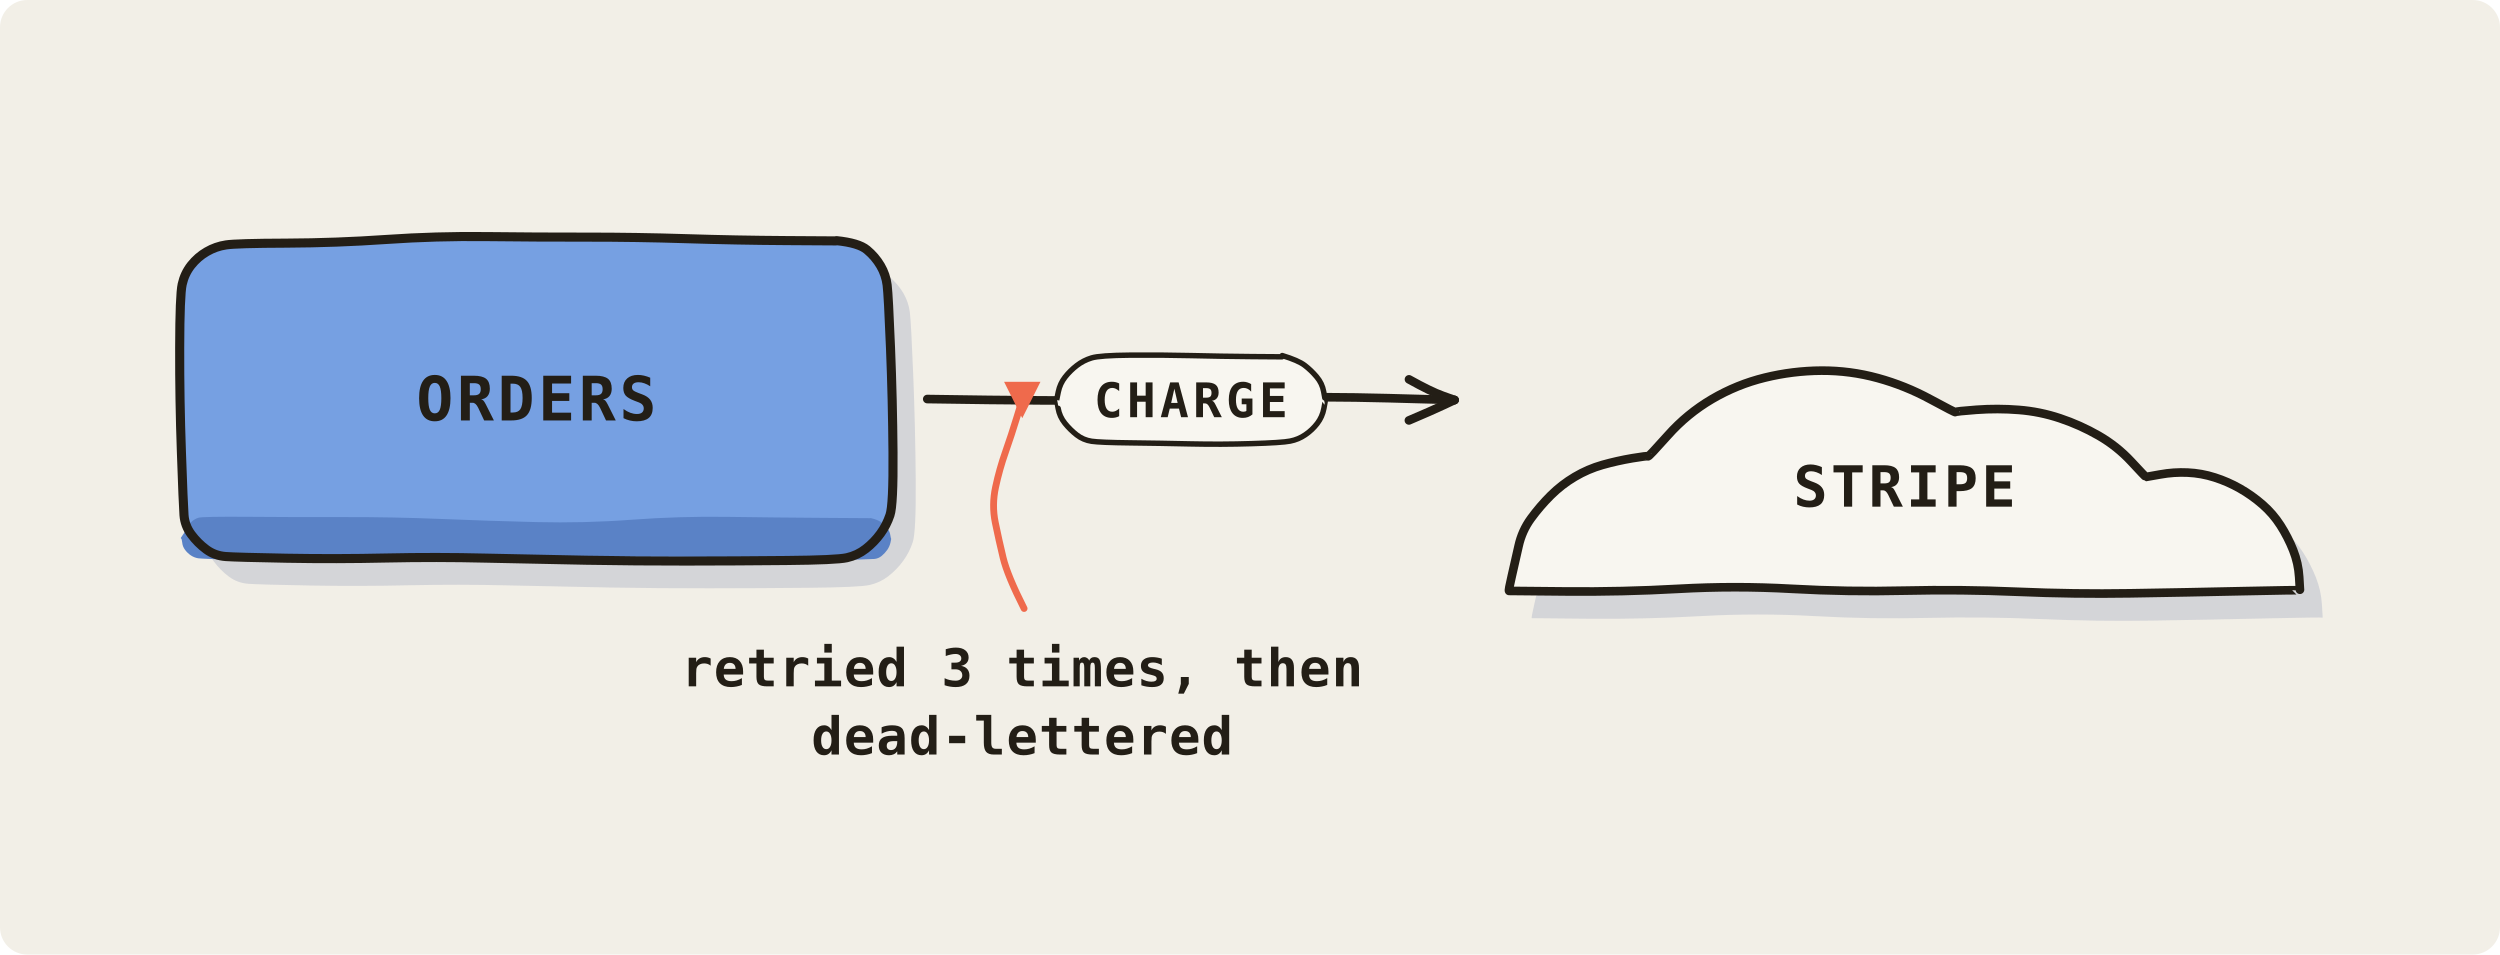
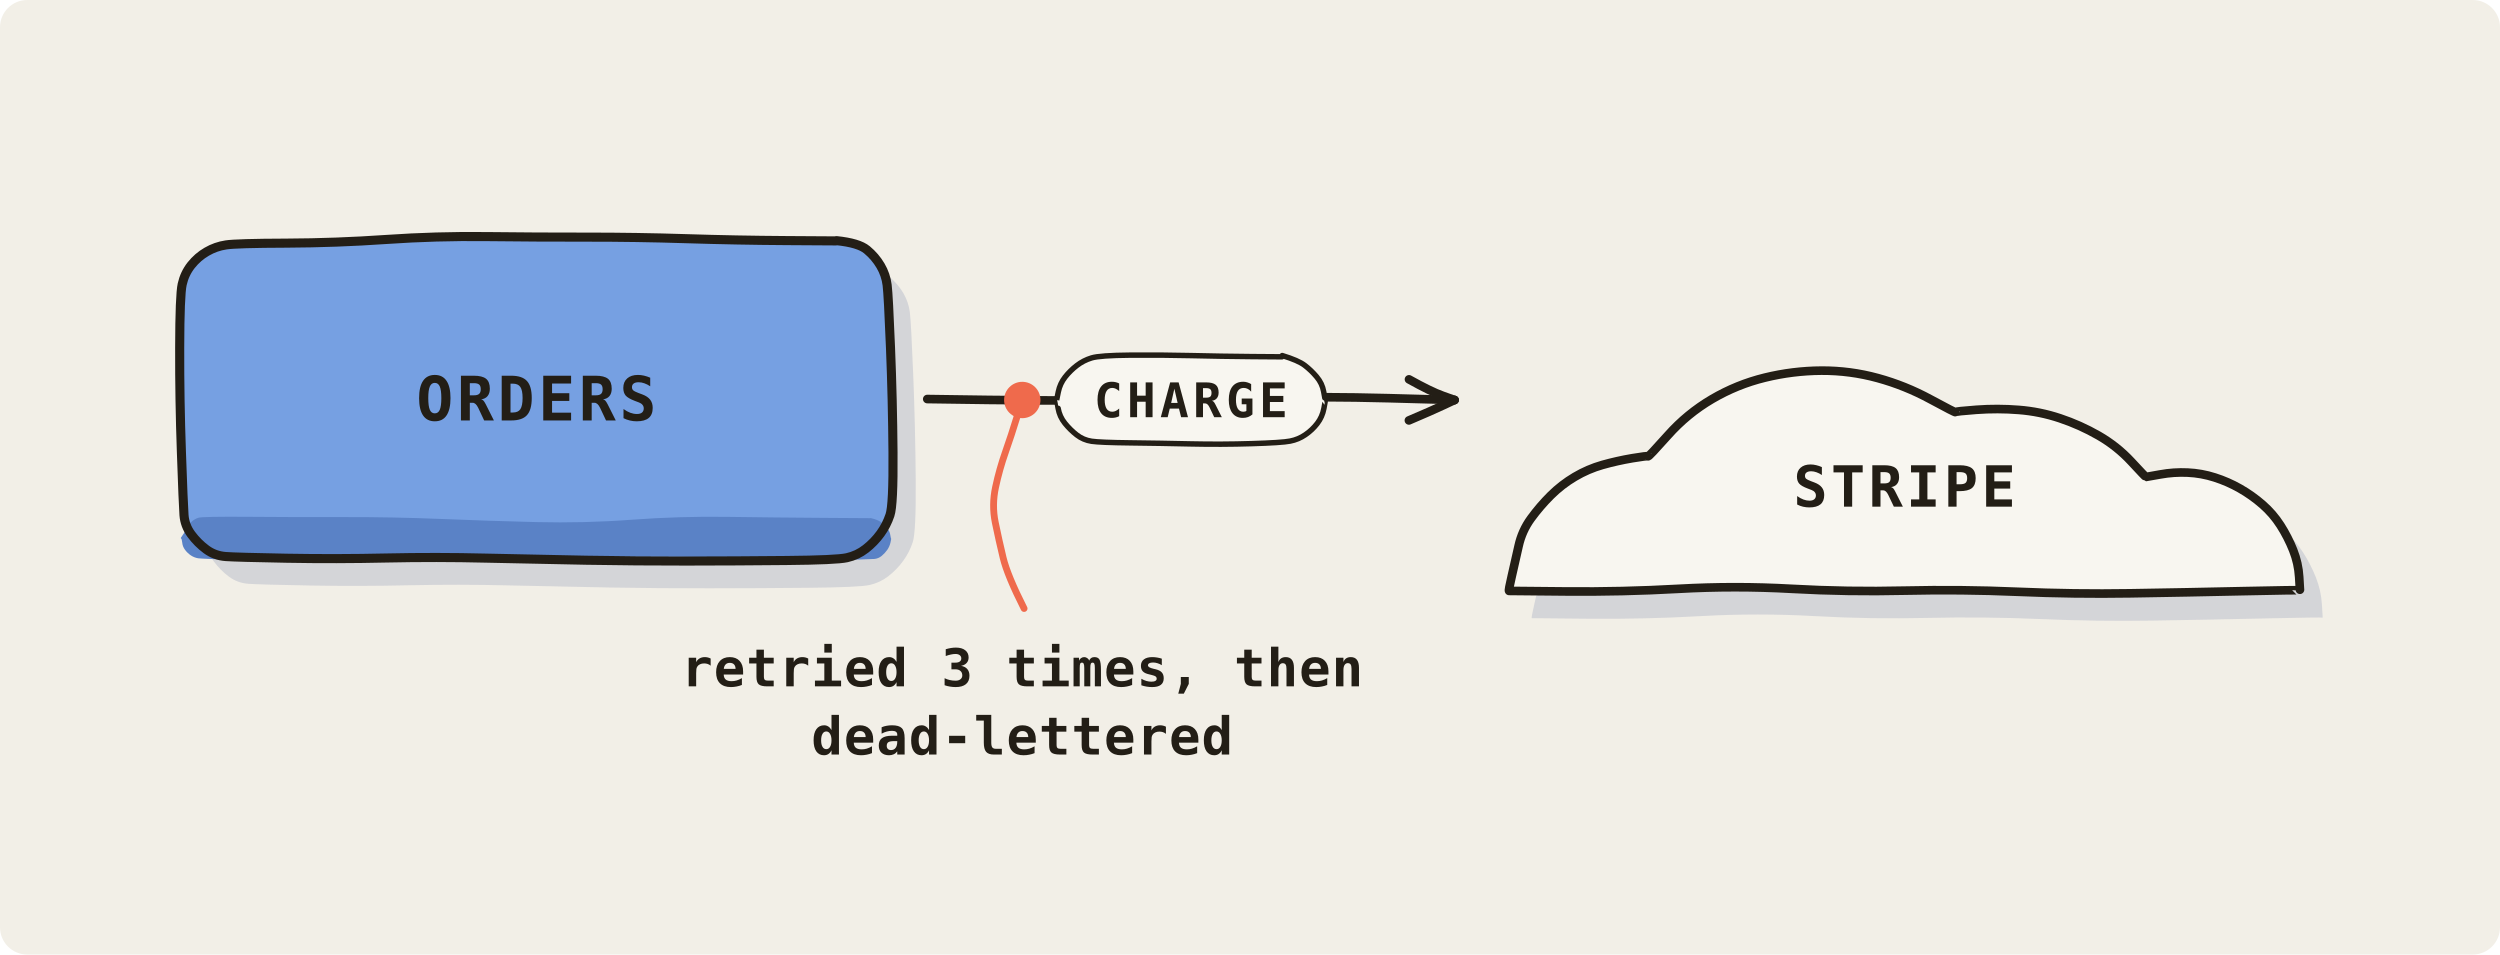
<svg xmlns="http://www.w3.org/2000/svg" viewBox="0 0 550 210" width="550" height="210" font-family="ui-monospace, 'SF Mono', Menlo, Consolas, monospace">
  <rect x="0" y="0" width="550" height="210" fill="#f2efe7" rx="6" />
  <g transform="translate(-38.00 -38.00) scale(1)">
    <g transform="translate(14 14)">
      <g class="edge" data-edge="orders&gt;stripe" opacity="1">
        <path class="s" d="M228 111.79Q257 112.26 271.5 112.05Q286 111.84 300.5 111.52Q315 111.21 329.5 111.6L344 112" fill="none" stroke="#231e16" stroke-width="1.9" stroke-linejoin="round" stroke-linecap="round" />
        <path class="s" d="M333.98 107.46Q338.8 110.15 341.4 111.07L344 112" fill="none" stroke="#231e16" stroke-width="1.9" stroke-linejoin="round" stroke-linecap="round" />
        <path class="s" d="M333.96 116.49Q339.02 114.34 341.51 113.17L344 112" fill="none" stroke="#231e16" stroke-width="1.9" stroke-linejoin="round" stroke-linecap="round" />
        <g class="tag">
          <path class="f" d="M306.09 102.22Q309.62 103.29 311.04 104.38Q312.46 105.47 313.67 106.91Q314.89 108.35 315.21 110.17Q315.53 112 315.57 112.01Q315.61 112.02 315.26 113.86Q314.91 115.71 313.8 117.16Q312.68 118.62 311.16 119.65Q309.65 120.69 307.84 121.04Q306.03 121.4 299.35 121.6Q292.68 121.81 286 121.66Q279.32 121.51 272.66 121.43Q266 121.35 264.16 121.08Q262.32 120.8 260.89 119.69Q259.46 118.58 258.28 117.12Q257.1 115.65 256.79 113.83Q256.47 112 256.46 112Q256.46 112 256.83 110.19Q257.21 108.38 258.32 106.96Q259.43 105.55 260.89 104.42Q262.35 103.29 264.16 102.74Q265.97 102.19 272.65 102.13Q279.32 102.07 286 102.23Q292.68 102.39 299.35 102.45L306.03 102.5Z" fill="#f8f6f0" />
          <path class="s" d="M306.09 102.22Q309.62 103.29 311.04 104.38Q312.46 105.47 313.67 106.91Q314.89 108.35 315.21 110.17Q315.53 112 315.57 112.01Q315.61 112.02 315.26 113.86Q314.91 115.71 313.8 117.16Q312.68 118.62 311.16 119.65Q309.65 120.69 307.84 121.04Q306.03 121.4 299.35 121.6Q292.68 121.81 286 121.66Q279.32 121.51 272.66 121.43Q266 121.35 264.16 121.08Q262.32 120.8 260.89 119.69Q259.46 118.58 258.28 117.12Q257.1 115.65 256.79 113.83Q256.47 112 256.46 112Q256.46 112 256.83 110.19Q257.21 108.38 258.32 106.96Q259.43 105.55 260.89 104.42Q262.35 103.29 264.16 102.74Q265.97 102.19 272.65 102.13Q279.32 102.07 286 102.23Q292.68 102.39 299.35 102.45L306.03 102.5Z" fill="none" stroke="#231e16" stroke-width="1.2" stroke-linejoin="round" stroke-linecap="round" />
          <text class="t" x="286" y="115.78" fill="#231e16" font-size="10.5" font-weight="700" text-anchor="middle" letter-spacing="0.09em">CHARGE</text>
        </g>
      </g>
      <g class="node" data-node="orders" opacity="1">
        <g class="shadow" transform="translate(5 6)">
          <path class="f" d="M208.01 76.94Q212.91 77.44 214.73 78.96Q216.55 80.47 217.72 82.46Q218.89 84.45 219.17 86.72Q219.45 89 219.91 100.5Q220.37 112 220.46 123.55Q220.55 135.11 219.79 137.33Q219.04 139.56 217.69 141.41Q216.34 143.27 214.48 144.73Q212.61 146.19 210.31 146.7Q208 147.21 197 147.31Q186 147.42 175 147.43Q164 147.44 153 147.25Q142 147.05 131 146.79Q120 146.52 109 146.76Q98 147.01 87.04 146.81Q76.08 146.61 73.68 146.44Q71.28 146.27 69.39 144.88Q67.51 143.49 66.08 141.57Q64.65 139.64 64.48 137.32Q64.31 135 63.91 123.5Q63.5 112 63.53 100.46Q63.56 88.91 64.08 86.55Q64.6 84.2 66.05 82.35Q67.51 80.51 69.49 79.37Q71.47 78.22 73.73 77.88Q76 77.53 87 77.49Q98 77.44 109 76.68Q120 75.92 131 76.05Q142 76.18 153 76.17Q164 76.16 175 76.51Q186 76.86 197 76.93L208 77Z" fill="#41538f" opacity="0.17" />
        </g>
        <path class="f" d="M208.01 76.94Q212.91 77.44 214.73 78.96Q216.55 80.47 217.72 82.46Q218.89 84.45 219.17 86.72Q219.45 89 219.91 100.5Q220.37 112 220.46 123.55Q220.55 135.11 219.79 137.33Q219.04 139.56 217.69 141.41Q216.34 143.27 214.48 144.73Q212.61 146.19 210.31 146.7Q208 147.21 197 147.31Q186 147.42 175 147.43Q164 147.44 153 147.25Q142 147.05 131 146.79Q120 146.52 109 146.76Q98 147.01 87.04 146.81Q76.08 146.61 73.68 146.44Q71.28 146.27 69.39 144.88Q67.51 143.49 66.08 141.57Q64.65 139.64 64.48 137.32Q64.31 135 63.91 123.5Q63.5 112 63.53 100.46Q63.56 88.91 64.08 86.55Q64.6 84.2 66.05 82.35Q67.51 80.51 69.49 79.37Q71.47 78.22 73.73 77.88Q76 77.53 87 77.49Q98 77.44 109 76.68Q120 75.92 131 76.05Q142 76.18 153 76.17Q164 76.16 175 76.51Q186 76.86 197 76.93L208 77Z" fill="#76a0e2" />
        <path class="f" d="M215.51 137.96Q217.2 138.37 217.86 138.9Q218.51 139.43 219.11 140.1Q219.71 140.77 219.85 141.63Q220 142.5 220.05 142.51Q220.1 142.52 219.9 143.39Q219.7 144.25 219.2 144.97Q218.69 145.69 217.98 146.29Q217.27 146.88 216.38 146.97Q215.5 147.05 205 147.3Q194.5 147.54 184 146.84Q173.5 146.14 163 146.35Q152.5 146.57 142 146.66Q131.5 146.74 121 146.85Q110.5 146.96 100 147.26Q89.5 147.56 79 147.26Q68.51 146.96 67.63 146.83Q66.75 146.69 66.01 146.2Q65.27 145.71 64.72 144.98Q64.17 144.26 64.09 143.38Q64 142.5 63.82 142.46Q63.64 142.43 64.18 141.73Q64.71 141.03 65.06 140.24Q65.41 139.45 66.08 138.83Q66.75 138.2 67.63 137.91Q68.5 137.62 79 137.7Q89.5 137.79 100 137.76Q110.5 137.74 121 138.17Q131.5 138.6 142 138.86Q152.5 139.12 163 138.34Q173.5 137.56 184 137.71Q194.5 137.86 205 137.93L215.5 138Z" fill="#5a82c6" />
        <path class="s" d="M208.01 76.94Q212.91 77.44 214.73 78.96Q216.55 80.47 217.72 82.46Q218.89 84.45 219.17 86.72Q219.45 89 219.91 100.5Q220.37 112 220.46 123.55Q220.55 135.11 219.79 137.33Q219.04 139.56 217.69 141.41Q216.34 143.27 214.48 144.73Q212.61 146.19 210.31 146.7Q208 147.21 197 147.31Q186 147.42 175 147.43Q164 147.44 153 147.25Q142 147.05 131 146.79Q120 146.52 109 146.76Q98 147.01 87.04 146.81Q76.08 146.61 73.68 146.44Q71.28 146.27 69.39 144.88Q67.51 143.49 66.08 141.57Q64.65 139.64 64.48 137.32Q64.31 135 63.91 123.5Q63.5 112 63.53 100.46Q63.56 88.91 64.08 86.55Q64.6 84.2 66.05 82.35Q67.51 80.51 69.49 79.37Q71.47 78.22 73.73 77.88Q76 77.53 87 77.49Q98 77.44 109 76.68Q120 75.92 131 76.05Q142 76.18 153 76.17Q164 76.16 175 76.51Q186 76.86 197 76.93L208 77Z" fill="none" stroke="#231e16" stroke-width="2" stroke-linejoin="round" stroke-linecap="round" />
        <text class="t" x="142" y="116.5" fill="#231e16" font-size="13.5" font-weight="700" text-anchor="middle" letter-spacing="0.06em">ORDERS</text>
      </g>
      <g class="node" data-node="stripe" opacity="1">
        <g class="shadow" transform="translate(5 6)">
          <path class="f" d="M356 154Q355.83 153.98 356.59 150.74Q357.35 147.49 358.09 144.14Q358.83 140.79 360.81 138.07Q362.8 135.35 365.18 132.98Q367.57 130.61 370.46 128.9Q373.34 127.19 376.54 126.28Q379.74 125.38 383.09 124.81Q386.44 124.25 386.57 124.39Q386.7 124.53 390.93 119.78Q395.16 115.02 400.64 111.8Q406.13 108.58 412.27 107.08Q418.4 105.58 424.71 105.54Q431.03 105.51 437.09 107.17Q443.15 108.83 448.69 111.84Q454.24 114.84 454.21 114.67Q454.19 114.49 458.83 114.15Q463.48 113.81 468.12 114.18Q472.77 114.54 477.19 116.02Q481.61 117.49 485.69 119.83Q489.76 122.18 492.88 125.55Q496 128.93 496.12 128.93Q496.23 128.92 499.23 128.38Q502.23 127.83 505.28 127.97Q508.34 128.11 511.23 129.04Q514.13 129.96 516.78 131.47Q519.42 132.97 521.74 134.99Q524.06 137.01 525.71 139.59Q527.36 142.18 528.5 145.04Q529.64 147.91 529.82 150.96Q530 154 530 153.88Q530 153.77 517.57 154.05Q505.14 154.33 492.71 154.53Q480.29 154.73 467.86 154.19Q455.43 153.65 443 153.94Q430.57 154.24 418.14 153.54Q405.71 152.84 393.29 153.54Q380.86 154.24 368.43 154.12L356 154" fill="#41538f" opacity="0.17" />
        </g>
        <path class="f" d="M356 154Q355.83 153.98 356.59 150.74Q357.35 147.49 358.09 144.14Q358.83 140.79 360.81 138.07Q362.8 135.35 365.18 132.98Q367.57 130.61 370.46 128.9Q373.34 127.19 376.54 126.28Q379.74 125.38 383.09 124.81Q386.44 124.25 386.57 124.39Q386.7 124.53 390.93 119.78Q395.16 115.02 400.64 111.8Q406.13 108.58 412.27 107.08Q418.4 105.58 424.71 105.54Q431.03 105.51 437.09 107.17Q443.15 108.83 448.69 111.84Q454.24 114.84 454.21 114.67Q454.19 114.49 458.83 114.15Q463.48 113.81 468.12 114.18Q472.77 114.54 477.19 116.02Q481.61 117.49 485.69 119.83Q489.76 122.18 492.88 125.55Q496 128.93 496.12 128.93Q496.23 128.92 499.23 128.38Q502.23 127.83 505.28 127.97Q508.34 128.11 511.23 129.04Q514.13 129.96 516.78 131.47Q519.42 132.97 521.74 134.99Q524.06 137.01 525.71 139.59Q527.36 142.18 528.5 145.04Q529.64 147.91 529.82 150.96Q530 154 530 153.88Q530 153.77 517.57 154.05Q505.14 154.33 492.71 154.53Q480.29 154.73 467.86 154.19Q455.43 153.65 443 153.94Q430.57 154.24 418.14 153.54Q405.71 152.84 393.29 153.54Q380.86 154.24 368.43 154.12L356 154" fill="#f8f6f0" />
        <path class="s" d="M356 154Q355.83 153.98 356.59 150.74Q357.35 147.49 358.09 144.14Q358.83 140.79 360.81 138.07Q362.8 135.35 365.18 132.98Q367.57 130.61 370.46 128.9Q373.34 127.19 376.54 126.28Q379.74 125.38 383.09 124.81Q386.44 124.25 386.57 124.39Q386.7 124.53 390.93 119.78Q395.16 115.02 400.64 111.8Q406.13 108.58 412.27 107.08Q418.4 105.58 424.71 105.54Q431.03 105.51 437.09 107.17Q443.15 108.83 448.69 111.84Q454.24 114.84 454.21 114.67Q454.19 114.49 458.83 114.15Q463.48 113.81 468.12 114.18Q472.77 114.54 477.19 116.02Q481.61 117.49 485.69 119.83Q489.76 122.18 492.88 125.55Q496 128.93 496.12 128.93Q496.23 128.92 499.23 128.38Q502.23 127.83 505.28 127.97Q508.34 128.11 511.23 129.04Q514.13 129.96 516.78 131.47Q519.42 132.97 521.74 134.99Q524.06 137.01 525.71 139.59Q527.36 142.18 528.5 145.04Q529.64 147.91 529.82 150.96Q530 154 530 153.88Q530 153.77 517.57 154.05Q505.14 154.33 492.71 154.53Q480.29 154.73 467.86 154.19Q455.43 153.65 443 153.94Q430.57 154.24 418.14 153.54Q405.71 152.84 393.29 153.54Q380.86 154.24 368.43 154.12L356 154" fill="none" stroke="#231e16" stroke-width="1.9" stroke-linejoin="round" stroke-linecap="round" />
        <text class="t" x="443" y="135.46" fill="#231e16" font-size="12.5" font-weight="700" text-anchor="middle" letter-spacing="0.06em">STRIPE</text>
      </g>
      <g data-callout="retry" opacity="1">
        <path class="s" d="M249.3 157.87Q245.63 150.61 244.69 146.71Q243.75 142.81 242.96 138.95Q242.18 135.09 243.03 131.16Q243.87 127.23 245.2 123.45Q246.53 119.66 247.7 115.83L248.88 112" fill="none" stroke="#ef6a4c" stroke-width="1.5" stroke-linejoin="round" stroke-linecap="round" />
-         <path class="f" d="M248.9 112.0 m-4 -4 l8 0 l-4 8 z" fill="#ef6a4c" />
+         <path class="f" d="M244.9 112.0 a4 4 0 1 0 8 0 a4 4 0 1 0 -8 0z" fill="#ef6a4c" />
        <text class="t" x="248.88" y="175" fill="#231e16" font-size="11.5" font-weight="600" text-anchor="middle" letter-spacing="0.02em">retried 3 times, then</text>
        <text class="t" x="248.88" y="190" fill="#231e16" font-size="11.5" font-weight="600" text-anchor="middle" letter-spacing="0.02em">dead-lettered</text>
      </g>
    </g>
  </g>
</svg>
